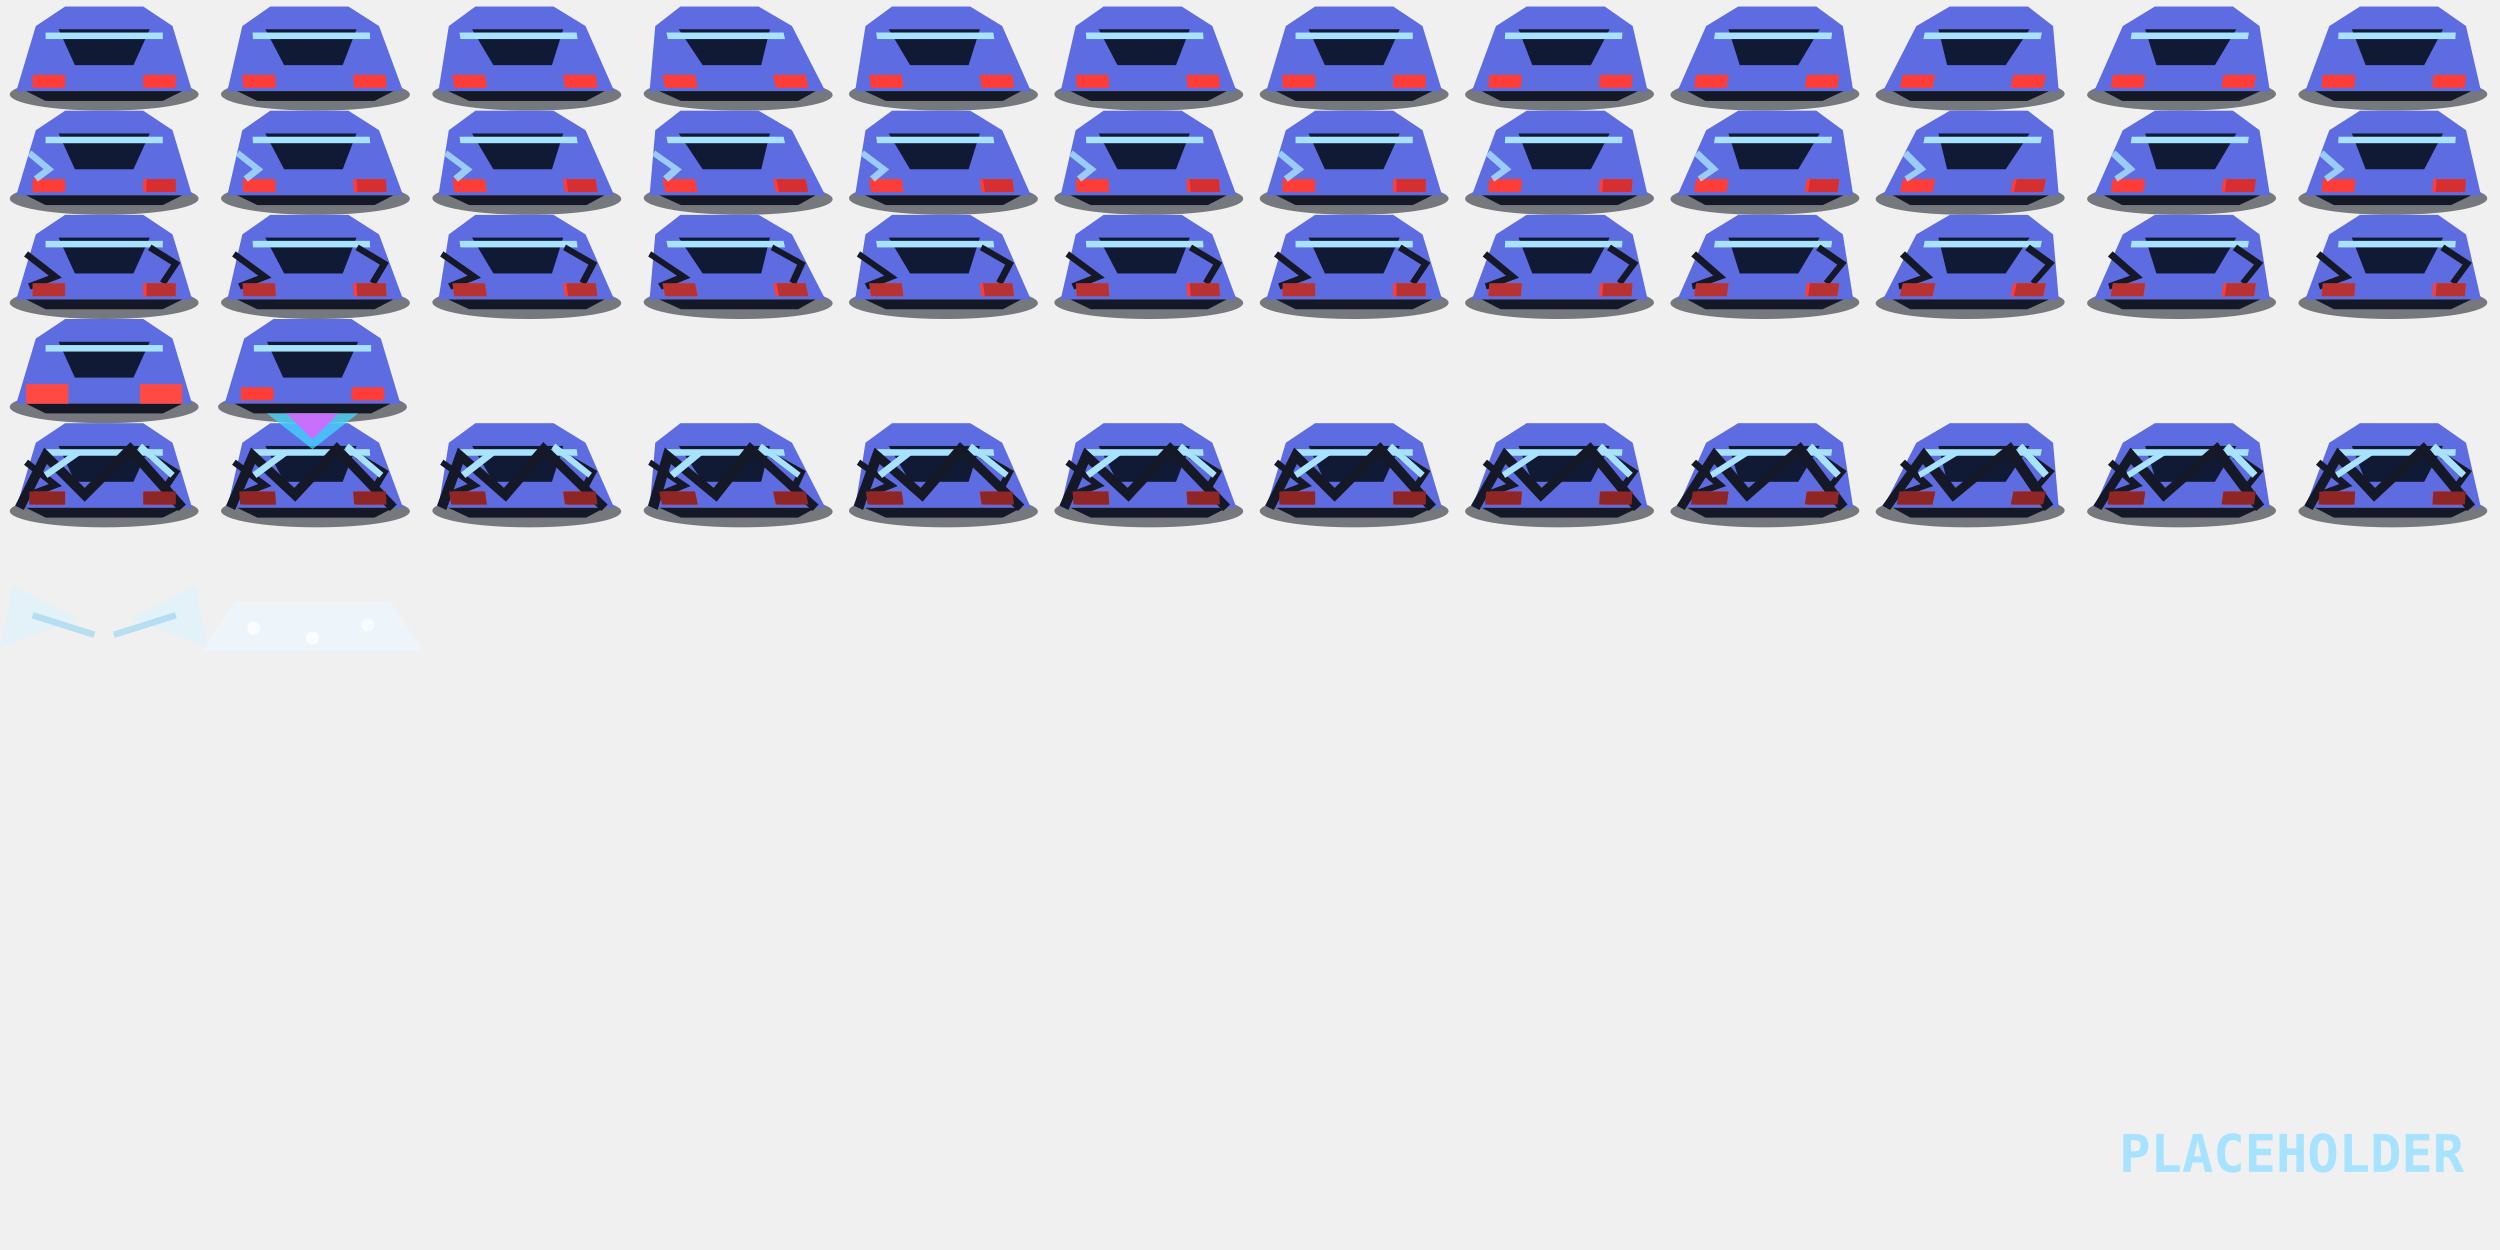
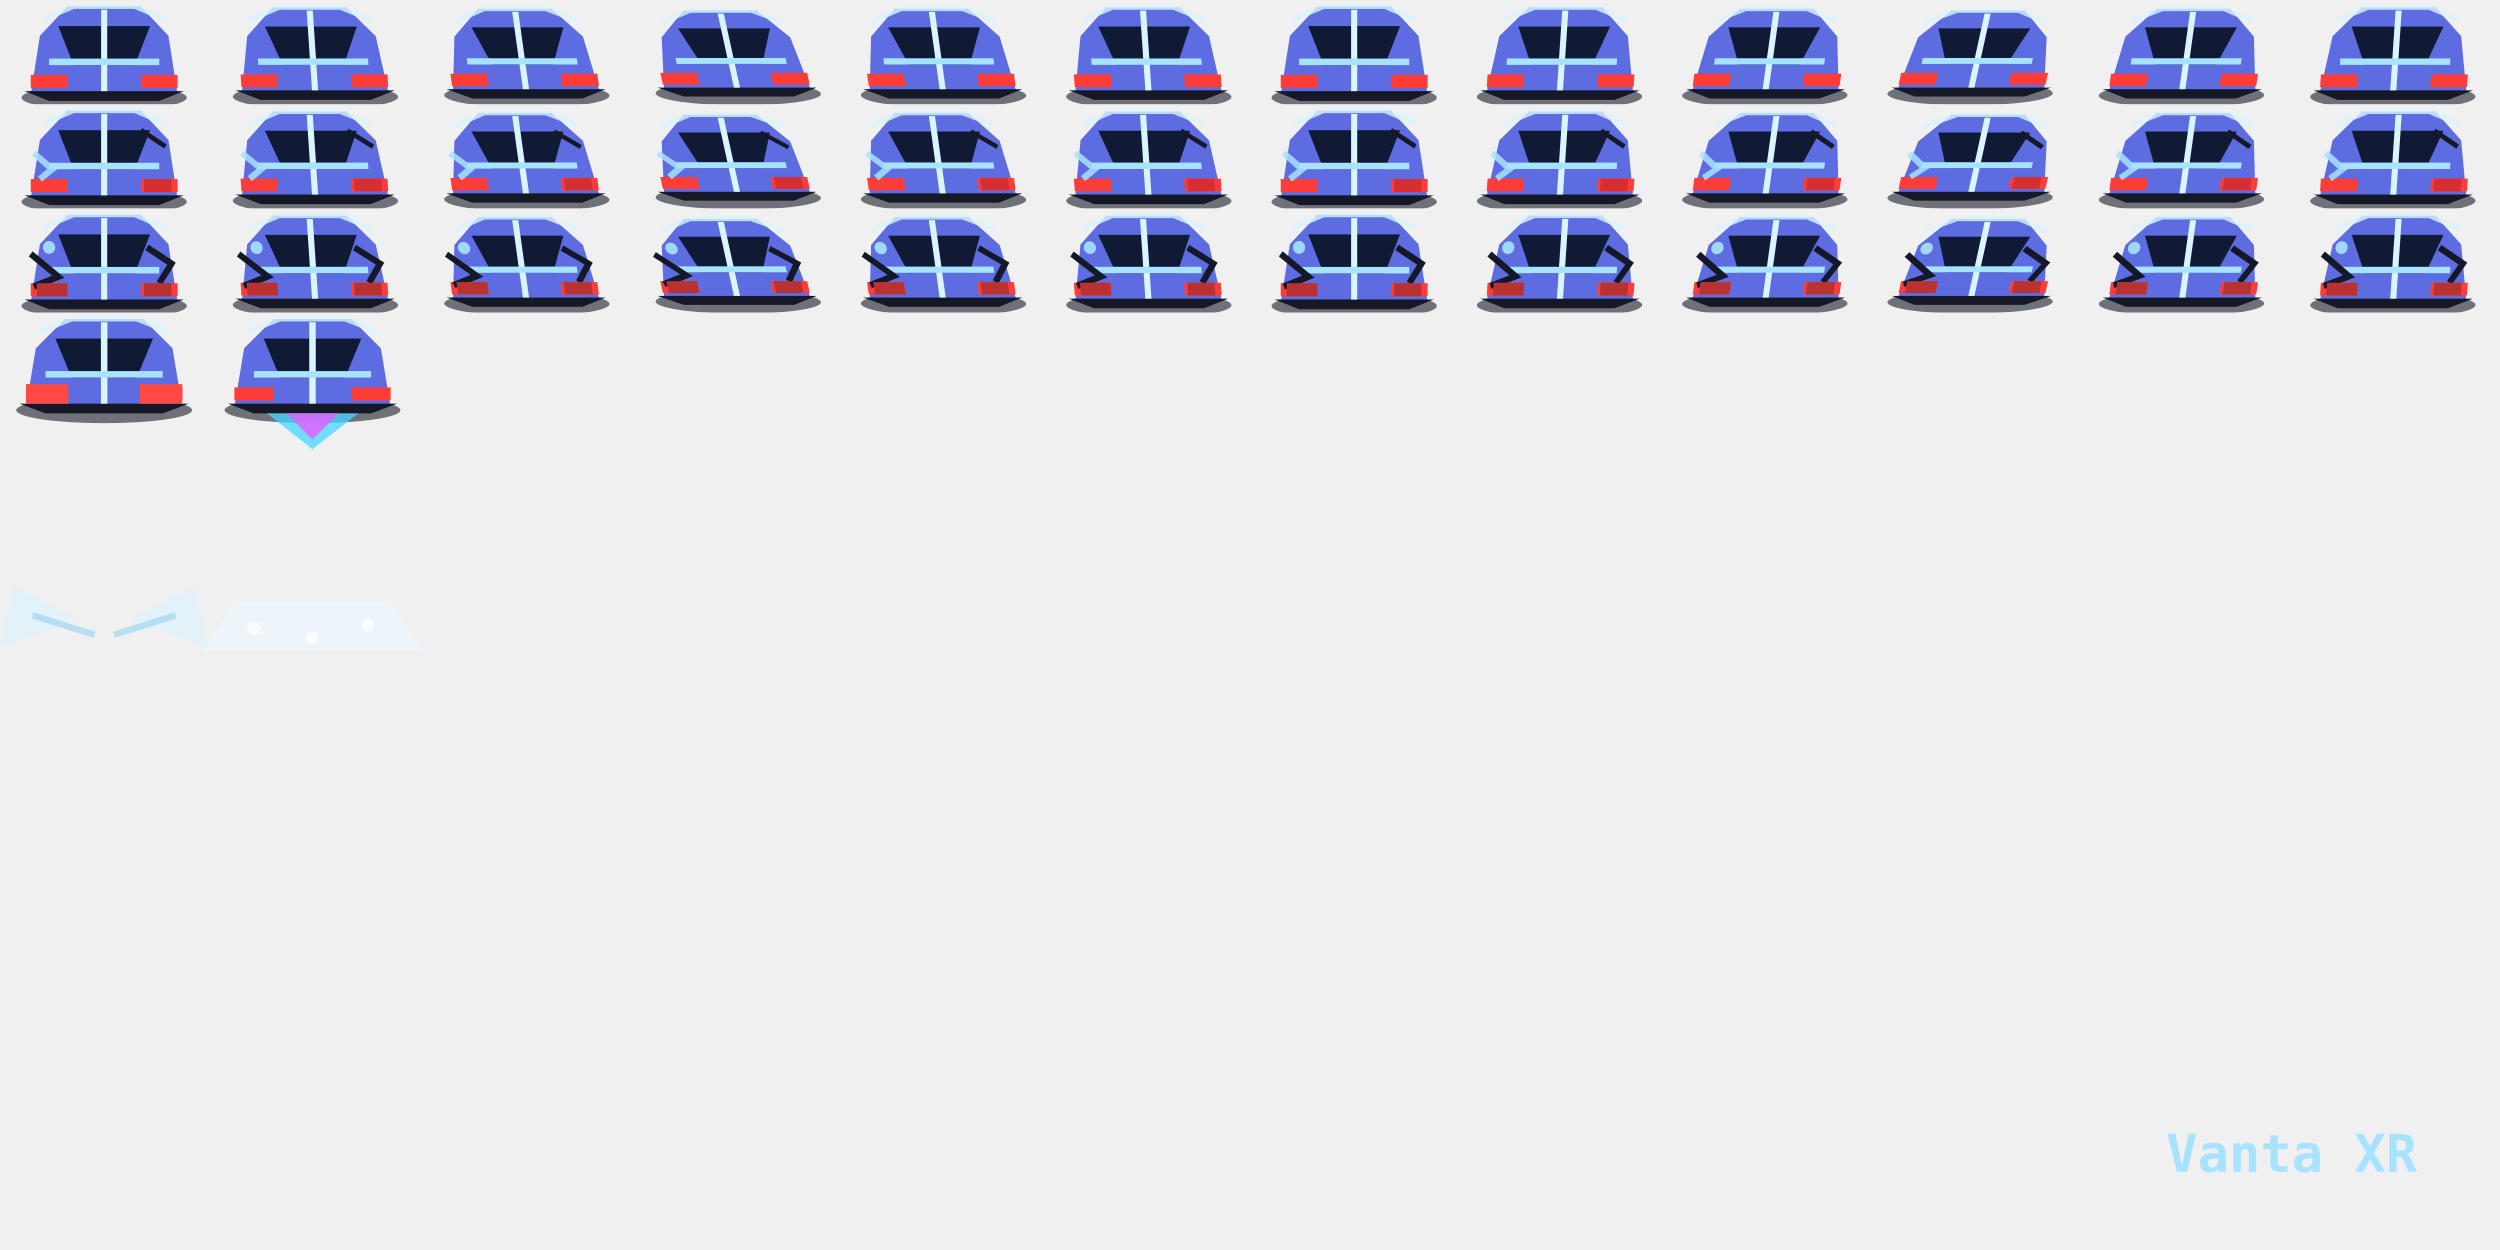
- <svg xmlns="http://www.w3.org/2000/svg" width="768" height="384" viewBox="0 0 768 384" role="img" aria-label="VibeGear2 placeholder art">
+ <svg xmlns="http://www.w3.org/2000/svg" width="768" height="384" viewBox="0 0 768 384" role="img" aria-label="Vanta XR production car sprite sheet">
  <rect width="768" height="384" fill="none" />
  <defs>
+     <clipPath id="car-cell-0">
+       <rect x="0" y="0" width="64" height="32" />
+     </clipPath>
+     <clipPath id="car-cell-1">
+       <rect x="64" y="0" width="64" height="32" />
+     </clipPath>
+     <clipPath id="car-cell-2">
+       <rect x="128" y="0" width="64" height="32" />
+     </clipPath>
+     <clipPath id="car-cell-3">
+       <rect x="192" y="0" width="64" height="32" />
+     </clipPath>
+     <clipPath id="car-cell-4">
+       <rect x="256" y="0" width="64" height="32" />
+     </clipPath>
+     <clipPath id="car-cell-5">
+       <rect x="320" y="0" width="64" height="32" />
+     </clipPath>
+     <clipPath id="car-cell-6">
+       <rect x="384" y="0" width="64" height="32" />
+     </clipPath>
+     <clipPath id="car-cell-7">
+       <rect x="448" y="0" width="64" height="32" />
+     </clipPath>
+     <clipPath id="car-cell-8">
+       <rect x="512" y="0" width="64" height="32" />
+     </clipPath>
+     <clipPath id="car-cell-9">
+       <rect x="576" y="0" width="64" height="32" />
+     </clipPath>
+     <clipPath id="car-cell-10">
+       <rect x="640" y="0" width="64" height="32" />
+     </clipPath>
+     <clipPath id="car-cell-11">
+       <rect x="704" y="0" width="64" height="32" />
+     </clipPath>
+     <clipPath id="car-cell-12">
+       <rect x="0" y="32" width="64" height="32" />
+     </clipPath>
+     <clipPath id="car-cell-13">
+       <rect x="64" y="32" width="64" height="32" />
+     </clipPath>
+     <clipPath id="car-cell-14">
+       <rect x="128" y="32" width="64" height="32" />
+     </clipPath>
+     <clipPath id="car-cell-15">
+       <rect x="192" y="32" width="64" height="32" />
+     </clipPath>
+     <clipPath id="car-cell-16">
+       <rect x="256" y="32" width="64" height="32" />
+     </clipPath>
+     <clipPath id="car-cell-17">
+       <rect x="320" y="32" width="64" height="32" />
+     </clipPath>
+     <clipPath id="car-cell-18">
+       <rect x="384" y="32" width="64" height="32" />
+     </clipPath>
+     <clipPath id="car-cell-19">
+       <rect x="448" y="32" width="64" height="32" />
+     </clipPath>
+     <clipPath id="car-cell-20">
+       <rect x="512" y="32" width="64" height="32" />
+     </clipPath>
+     <clipPath id="car-cell-21">
+       <rect x="576" y="32" width="64" height="32" />
+     </clipPath>
+     <clipPath id="car-cell-22">
+       <rect x="640" y="32" width="64" height="32" />
+     </clipPath>
+     <clipPath id="car-cell-23">
+       <rect x="704" y="32" width="64" height="32" />
+     </clipPath>
+     <clipPath id="car-cell-24">
+       <rect x="0" y="64" width="64" height="32" />
+     </clipPath>
+     <clipPath id="car-cell-25">
+       <rect x="64" y="64" width="64" height="32" />
+     </clipPath>
+     <clipPath id="car-cell-26">
+       <rect x="128" y="64" width="64" height="32" />
+     </clipPath>
+     <clipPath id="car-cell-27">
+       <rect x="192" y="64" width="64" height="32" />
+     </clipPath>
+     <clipPath id="car-cell-28">
+       <rect x="256" y="64" width="64" height="32" />
+     </clipPath>
+     <clipPath id="car-cell-29">
+       <rect x="320" y="64" width="64" height="32" />
+     </clipPath>
+     <clipPath id="car-cell-30">
+       <rect x="384" y="64" width="64" height="32" />
+     </clipPath>
+     <clipPath id="car-cell-31">
+       <rect x="448" y="64" width="64" height="32" />
+     </clipPath>
+     <clipPath id="car-cell-32">
+       <rect x="512" y="64" width="64" height="32" />
+     </clipPath>
+     <clipPath id="car-cell-33">
+       <rect x="576" y="64" width="64" height="32" />
+     </clipPath>
+     <clipPath id="car-cell-34">
+       <rect x="640" y="64" width="64" height="32" />
+     </clipPath>
+     <clipPath id="car-cell-35">
+       <rect x="704" y="64" width="64" height="32" />
+     </clipPath>
+     <clipPath id="car-cell-36">
+       <rect x="0" y="96" width="64" height="32" />
+     </clipPath>
+     <clipPath id="car-cell-37">
+       <rect x="64" y="96" width="64" height="32" />
+     </clipPath>
+     <clipPath id="car-cell-38">
+       <rect x="128" y="96" width="64" height="32" />
+     </clipPath>
+     <clipPath id="car-cell-39">
+       <rect x="192" y="96" width="64" height="32" />
+     </clipPath>
+     <clipPath id="car-cell-40">
+       <rect x="256" y="96" width="64" height="32" />
+     </clipPath>
+     <clipPath id="car-cell-41">
+       <rect x="320" y="96" width="64" height="32" />
+     </clipPath>
+     <clipPath id="car-cell-42">
+       <rect x="384" y="96" width="64" height="32" />
+     </clipPath>
+     <clipPath id="car-cell-43">
+       <rect x="448" y="96" width="64" height="32" />
+     </clipPath>
+     <clipPath id="car-cell-44">
+       <rect x="512" y="96" width="64" height="32" />
+     </clipPath>
+     <clipPath id="car-cell-45">
+       <rect x="576" y="96" width="64" height="32" />
+     </clipPath>
+     <clipPath id="car-cell-46">
+       <rect x="640" y="96" width="64" height="32" />
+     </clipPath>
+     <clipPath id="car-cell-47">
+       <rect x="704" y="96" width="64" height="32" />
+     </clipPath>
    <g id="shadow">
-       <ellipse cx="0" cy="13" rx="29" ry="5" fill="#10151f" opacity="0.55" />
+       <ellipse cx="0" cy="14" rx="27" ry="4" fill="#10151f" opacity="0.58" />
    </g>
    <g id="clean">
-       <path d="M-27 12 L27 12 L21 -8 L12 -14 L-12 -14 L-21 -8 Z" fill="#5d6ce1" />
-       <path d="M-14 -7 L14 -7 L9 4 L-9 4 Z" fill="#101a34" />
-       <path d="M-22 7 L-12 7 L-12 11 L-22 11 Z" fill="#ff3d38" />
-       <path d="M12 7 L22 7 L22 11 L12 11 Z" fill="#ff3d38" />
-       <path d="M-24 12 L-18 15 L18 15 L24 12 Z" fill="#141827" />
-       <path d="M-18 -5 L18 -5" stroke="#a7e3ff" stroke-width="2" />
+       <path d="M-24 13 L24 13 L21 -5 L12 -14 L-12 -14 L-21 -5 Z" fill="#5d6ce1" />
+       <path d="M-15 -8 L15 -8 L10 4 L-10 4 Z" fill="#101a34" />
+       <path d="M-9 -7 L9 -7 L6 3 L-6 3 Z" fill="#101a34" opacity="0.8" />
+       <path d="M-24 7 L-12 7 L-12 11 L-24 11 Z" fill="#ff3d38" />
+       <path d="M12 7 L24 7 L24 11 L12 11 Z" fill="#ff3d38" />
+       <path d="M-26 12 L-18 15 L18 15 L26 12 Z" fill="#141827" />
+       <path d="M0 -13 L0 12" stroke="#d9f5ff" stroke-width="2" />
+       <path d="M-18 3 L18 3" stroke="#a7e3ff" stroke-width="2" />
+       <path d="M-20 -10 L-10 -14 L10 -14 L20 -10" fill="none" stroke="#d9f5ff" stroke-width="1.5" opacity="0.8" />
    </g>
    <g id="dented">
      <use href="#clean" />
-       <path d="M-23 -1 L-17 4 L-21 7" fill="none" stroke="#a7e3ff" stroke-width="2" opacity="0.8" />
+       <path d="M-23 -1 L-17 4 L-21 7" fill="none" stroke="#a7e3ff" stroke-width="2" opacity="0.85" />
+       <path d="M12 -8 L20 -3" stroke="#141827" stroke-width="1.5" />
      <rect x="13" y="7" width="9" height="4" fill="#d72f31" />
    </g>
    <g id="battered">
      <use href="#clean" />
      <path d="M-24 -2 L-15 5 L-23 8" fill="none" stroke="#141827" stroke-width="2" />
      <path d="M14 -4 L22 1 L18 7" fill="none" stroke="#141827" stroke-width="2" />
+       <circle cx="-18" cy="-4" r="2" fill="#a7e3ff" opacity="0.9" />
      <rect x="-22" y="7" width="10" height="4" fill="#b83232" />
      <rect x="13" y="7" width="9" height="4" fill="#b83232" />
    </g>
    <g id="totaled">
      <use href="#battered" />
-       <path d="M-26 12 L-18 -4 L-6 8 L8 -6 L24 12" fill="none" stroke="#141827" stroke-width="3" />
-       <path d="M-18 2 L-8 -5 M11 -7 L21 2" stroke="#a7e3ff" stroke-width="2" />
+       <path d="M-27 12 L-18 -5 L-6 8 L8 -7 L25 12" fill="none" stroke="#141827" stroke-width="3" />
+       <path d="M-19 1 L-8 -6 M10 -8 L22 2" stroke="#a7e3ff" stroke-width="2" />
+       <path d="M-12 -11 L-2 -5 L10 -12" fill="none" stroke="#141827" stroke-width="2" />
      <rect x="-23" y="7" width="11" height="4" fill="#8f2626" />
      <rect x="12" y="7" width="10" height="4" fill="#8f2626" />
    </g>
    <g id="brake">
      <use href="#clean" />
      <rect x="-24" y="6" width="13" height="6" fill="#ff4a44" />
      <rect x="11" y="6" width="13" height="6" fill="#ff4a44" />
    </g>
    <g id="nitro">
      <use href="#clean" />
      <path d="M-14 15 L0 26 L14 15 Z" fill="#44d7ff" opacity="0.75" />
      <path d="M-8 15 L0 23 L8 15 Z" fill="#e75cff" opacity="0.8" />
    </g>
    <g id="wet-trail">
      <path d="M-28 4 L-8 14 L-32 23 Z" fill="#d8f4ff" opacity="0.55" />
      <path d="M28 4 L8 14 L32 23 Z" fill="#d8f4ff" opacity="0.55" />
      <path d="M-22 13 L-3 19 M22 13 L3 19" stroke="#9fd7ef" stroke-width="2" opacity="0.7" />
    </g>
    <g id="snow-trail">
      <path d="M-24 9 L24 9 L34 24 L-34 24 Z" fill="#edf7ff" opacity="0.64" />
      <circle cx="-18" cy="17" r="2" fill="#ffffff" opacity="0.7" />
      <circle cx="0" cy="20" r="2" fill="#ffffff" opacity="0.7" />
      <circle cx="17" cy="16" r="2" fill="#ffffff" opacity="0.7" />
    </g>
  </defs>
-   <g transform="translate(32 16) skewX(0)">
-     <use href="#shadow" />
-     <use href="#clean" />
-   </g>
-   <g transform="translate(96 16) skewX(4)">
-     <use href="#shadow" />
-     <use href="#clean" />
-   </g>
-   <g transform="translate(160 16) skewX(8)">
-     <use href="#shadow" />
-     <use href="#clean" />
-   </g>
-   <g transform="translate(224 16) skewX(12)">
-     <use href="#shadow" />
-     <use href="#clean" />
-   </g>
-   <g transform="translate(288 16) skewX(8)">
-     <use href="#shadow" />
-     <use href="#clean" />
-   </g>
-   <g transform="translate(352 16) skewX(4)">
-     <use href="#shadow" />
-     <use href="#clean" />
-   </g>
-   <g transform="translate(416 16) skewX(0)">
-     <use href="#shadow" />
-     <use href="#clean" />
-   </g>
-   <g transform="translate(480 16) skewX(-4)">
-     <use href="#shadow" />
-     <use href="#clean" />
-   </g>
-   <g transform="translate(544 16) skewX(-8)">
-     <use href="#shadow" />
-     <use href="#clean" />
-   </g>
-   <g transform="translate(608 16) skewX(-12)">
-     <use href="#shadow" />
-     <use href="#clean" />
-   </g>
-   <g transform="translate(672 16) skewX(-8)">
-     <use href="#shadow" />
-     <use href="#clean" />
-   </g>
-   <g transform="translate(736 16) skewX(-4)">
-     <use href="#shadow" />
-     <use href="#clean" />
-   </g>
-   <g transform="translate(32 48) skewX(0)">
-     <use href="#shadow" />
-     <use href="#dented" />
-   </g>
-   <g transform="translate(96 48) skewX(4)">
-     <use href="#shadow" />
-     <use href="#dented" />
-   </g>
-   <g transform="translate(160 48) skewX(8)">
-     <use href="#shadow" />
-     <use href="#dented" />
-   </g>
-   <g transform="translate(224 48) skewX(12)">
-     <use href="#shadow" />
-     <use href="#dented" />
-   </g>
-   <g transform="translate(288 48) skewX(8)">
-     <use href="#shadow" />
-     <use href="#dented" />
-   </g>
-   <g transform="translate(352 48) skewX(4)">
-     <use href="#shadow" />
-     <use href="#dented" />
-   </g>
-   <g transform="translate(416 48) skewX(0)">
-     <use href="#shadow" />
-     <use href="#dented" />
-   </g>
-   <g transform="translate(480 48) skewX(-4)">
-     <use href="#shadow" />
-     <use href="#dented" />
-   </g>
-   <g transform="translate(544 48) skewX(-8)">
-     <use href="#shadow" />
-     <use href="#dented" />
-   </g>
-   <g transform="translate(608 48) skewX(-12)">
-     <use href="#shadow" />
-     <use href="#dented" />
-   </g>
-   <g transform="translate(672 48) skewX(-8)">
-     <use href="#shadow" />
-     <use href="#dented" />
-   </g>
-   <g transform="translate(736 48) skewX(-4)">
-     <use href="#shadow" />
-     <use href="#dented" />
-   </g>
-   <g transform="translate(32 80) skewX(0)">
-     <use href="#shadow" />
-     <use href="#battered" />
-   </g>
-   <g transform="translate(96 80) skewX(4)">
-     <use href="#shadow" />
-     <use href="#battered" />
-   </g>
-   <g transform="translate(160 80) skewX(8)">
-     <use href="#shadow" />
-     <use href="#battered" />
-   </g>
-   <g transform="translate(224 80) skewX(12)">
-     <use href="#shadow" />
-     <use href="#battered" />
-   </g>
-   <g transform="translate(288 80) skewX(8)">
-     <use href="#shadow" />
-     <use href="#battered" />
-   </g>
-   <g transform="translate(352 80) skewX(4)">
-     <use href="#shadow" />
-     <use href="#battered" />
-   </g>
-   <g transform="translate(416 80) skewX(0)">
-     <use href="#shadow" />
-     <use href="#battered" />
-   </g>
-   <g transform="translate(480 80) skewX(-4)">
-     <use href="#shadow" />
-     <use href="#battered" />
-   </g>
-   <g transform="translate(544 80) skewX(-8)">
-     <use href="#shadow" />
-     <use href="#battered" />
-   </g>
-   <g transform="translate(608 80) skewX(-12)">
-     <use href="#shadow" />
-     <use href="#battered" />
-   </g>
-   <g transform="translate(672 80) skewX(-8)">
-     <use href="#shadow" />
-     <use href="#battered" />
-   </g>
-   <g transform="translate(736 80) skewX(-4)">
-     <use href="#shadow" />
-     <use href="#battered" />
-   </g>
-   <g transform="translate(32 144) skewX(0)">
-     <use href="#shadow" />
-     <use href="#totaled" />
-   </g>
-   <g transform="translate(96 144) skewX(4)">
-     <use href="#shadow" />
-     <use href="#totaled" />
-   </g>
-   <g transform="translate(160 144) skewX(8)">
-     <use href="#shadow" />
-     <use href="#totaled" />
-   </g>
-   <g transform="translate(224 144) skewX(12)">
-     <use href="#shadow" />
-     <use href="#totaled" />
-   </g>
-   <g transform="translate(288 144) skewX(8)">
-     <use href="#shadow" />
-     <use href="#totaled" />
-   </g>
-   <g transform="translate(352 144) skewX(4)">
-     <use href="#shadow" />
-     <use href="#totaled" />
-   </g>
-   <g transform="translate(416 144) skewX(0)">
-     <use href="#shadow" />
-     <use href="#totaled" />
-   </g>
-   <g transform="translate(480 144) skewX(-4)">
-     <use href="#shadow" />
-     <use href="#totaled" />
-   </g>
-   <g transform="translate(544 144) skewX(-8)">
-     <use href="#shadow" />
-     <use href="#totaled" />
-   </g>
-   <g transform="translate(608 144) skewX(-12)">
-     <use href="#shadow" />
-     <use href="#totaled" />
-   </g>
-   <g transform="translate(672 144) skewX(-8)">
-     <use href="#shadow" />
-     <use href="#totaled" />
-   </g>
-   <g transform="translate(736 144) skewX(-4)">
-     <use href="#shadow" />
-     <use href="#totaled" />
+   <g clip-path="url(#car-cell-0)">
+     <g transform="translate(32 16) scale(0.94 1) skewX(0)">
+       <use href="#shadow" />
+       <use href="#clean" />
+     </g>
+   </g>
+   <g clip-path="url(#car-cell-1)">
+     <g transform="translate(96 16) scale(0.94 0.98) skewX(4)">
+       <use href="#shadow" />
+       <use href="#clean" />
+     </g>
+   </g>
+   <g clip-path="url(#car-cell-2)">
+     <g transform="translate(160 16) scale(0.94 0.95) skewX(8)">
+       <use href="#shadow" />
+       <use href="#clean" />
+     </g>
+   </g>
+   <g clip-path="url(#car-cell-3)">
+     <g transform="translate(224 16) scale(0.94 0.91) skewX(12)">
+       <use href="#shadow" />
+       <use href="#clean" />
+     </g>
+   </g>
+   <g clip-path="url(#car-cell-4)">
+     <g transform="translate(288 16) scale(0.94 0.95) skewX(8)">
+       <use href="#shadow" />
+       <use href="#clean" />
+     </g>
+   </g>
+   <g clip-path="url(#car-cell-5)">
+     <g transform="translate(352 16) scale(0.94 0.98) skewX(4)">
+       <use href="#shadow" />
+       <use href="#clean" />
+     </g>
+   </g>
+   <g clip-path="url(#car-cell-6)">
+     <g transform="translate(416 16) scale(0.94 1) skewX(0)">
+       <use href="#shadow" />
+       <use href="#clean" />
+     </g>
+   </g>
+   <g clip-path="url(#car-cell-7)">
+     <g transform="translate(480 16) scale(0.94 0.98) skewX(-4)">
+       <use href="#shadow" />
+       <use href="#clean" />
+     </g>
+   </g>
+   <g clip-path="url(#car-cell-8)">
+     <g transform="translate(544 16) scale(0.94 0.95) skewX(-8)">
+       <use href="#shadow" />
+       <use href="#clean" />
+     </g>
+   </g>
+   <g clip-path="url(#car-cell-9)">
+     <g transform="translate(608 16) scale(0.94 0.91) skewX(-12)">
+       <use href="#shadow" />
+       <use href="#clean" />
+     </g>
+   </g>
+   <g clip-path="url(#car-cell-10)">
+     <g transform="translate(672 16) scale(0.94 0.95) skewX(-8)">
+       <use href="#shadow" />
+       <use href="#clean" />
+     </g>
+   </g>
+   <g clip-path="url(#car-cell-11)">
+     <g transform="translate(736 16) scale(0.94 0.98) skewX(-4)">
+       <use href="#shadow" />
+       <use href="#clean" />
+     </g>
+   </g>
+   <g clip-path="url(#car-cell-12)">
+     <g transform="translate(32 48) scale(0.94 1) skewX(0)">
+       <use href="#shadow" />
+       <use href="#dented" />
+     </g>
+   </g>
+   <g clip-path="url(#car-cell-13)">
+     <g transform="translate(96 48) scale(0.94 0.98) skewX(4)">
+       <use href="#shadow" />
+       <use href="#dented" />
+     </g>
+   </g>
+   <g clip-path="url(#car-cell-14)">
+     <g transform="translate(160 48) scale(0.94 0.95) skewX(8)">
+       <use href="#shadow" />
+       <use href="#dented" />
+     </g>
+   </g>
+   <g clip-path="url(#car-cell-15)">
+     <g transform="translate(224 48) scale(0.94 0.91) skewX(12)">
+       <use href="#shadow" />
+       <use href="#dented" />
+     </g>
+   </g>
+   <g clip-path="url(#car-cell-16)">
+     <g transform="translate(288 48) scale(0.94 0.95) skewX(8)">
+       <use href="#shadow" />
+       <use href="#dented" />
+     </g>
+   </g>
+   <g clip-path="url(#car-cell-17)">
+     <g transform="translate(352 48) scale(0.94 0.98) skewX(4)">
+       <use href="#shadow" />
+       <use href="#dented" />
+     </g>
+   </g>
+   <g clip-path="url(#car-cell-18)">
+     <g transform="translate(416 48) scale(0.94 1) skewX(0)">
+       <use href="#shadow" />
+       <use href="#dented" />
+     </g>
+   </g>
+   <g clip-path="url(#car-cell-19)">
+     <g transform="translate(480 48) scale(0.94 0.98) skewX(-4)">
+       <use href="#shadow" />
+       <use href="#dented" />
+     </g>
+   </g>
+   <g clip-path="url(#car-cell-20)">
+     <g transform="translate(544 48) scale(0.94 0.95) skewX(-8)">
+       <use href="#shadow" />
+       <use href="#dented" />
+     </g>
+   </g>
+   <g clip-path="url(#car-cell-21)">
+     <g transform="translate(608 48) scale(0.94 0.91) skewX(-12)">
+       <use href="#shadow" />
+       <use href="#dented" />
+     </g>
+   </g>
+   <g clip-path="url(#car-cell-22)">
+     <g transform="translate(672 48) scale(0.94 0.95) skewX(-8)">
+       <use href="#shadow" />
+       <use href="#dented" />
+     </g>
+   </g>
+   <g clip-path="url(#car-cell-23)">
+     <g transform="translate(736 48) scale(0.94 0.98) skewX(-4)">
+       <use href="#shadow" />
+       <use href="#dented" />
+     </g>
+   </g>
+   <g clip-path="url(#car-cell-24)">
+     <g transform="translate(32 80) scale(0.94 1) skewX(0)">
+       <use href="#shadow" />
+       <use href="#battered" />
+     </g>
+   </g>
+   <g clip-path="url(#car-cell-25)">
+     <g transform="translate(96 80) scale(0.94 0.98) skewX(4)">
+       <use href="#shadow" />
+       <use href="#battered" />
+     </g>
+   </g>
+   <g clip-path="url(#car-cell-26)">
+     <g transform="translate(160 80) scale(0.94 0.95) skewX(8)">
+       <use href="#shadow" />
+       <use href="#battered" />
+     </g>
+   </g>
+   <g clip-path="url(#car-cell-27)">
+     <g transform="translate(224 80) scale(0.94 0.91) skewX(12)">
+       <use href="#shadow" />
+       <use href="#battered" />
+     </g>
+   </g>
+   <g clip-path="url(#car-cell-28)">
+     <g transform="translate(288 80) scale(0.94 0.95) skewX(8)">
+       <use href="#shadow" />
+       <use href="#battered" />
+     </g>
+   </g>
+   <g clip-path="url(#car-cell-29)">
+     <g transform="translate(352 80) scale(0.94 0.98) skewX(4)">
+       <use href="#shadow" />
+       <use href="#battered" />
+     </g>
+   </g>
+   <g clip-path="url(#car-cell-30)">
+     <g transform="translate(416 80) scale(0.94 1) skewX(0)">
+       <use href="#shadow" />
+       <use href="#battered" />
+     </g>
+   </g>
+   <g clip-path="url(#car-cell-31)">
+     <g transform="translate(480 80) scale(0.94 0.98) skewX(-4)">
+       <use href="#shadow" />
+       <use href="#battered" />
+     </g>
+   </g>
+   <g clip-path="url(#car-cell-32)">
+     <g transform="translate(544 80) scale(0.94 0.95) skewX(-8)">
+       <use href="#shadow" />
+       <use href="#battered" />
+     </g>
+   </g>
+   <g clip-path="url(#car-cell-33)">
+     <g transform="translate(608 80) scale(0.94 0.91) skewX(-12)">
+       <use href="#shadow" />
+       <use href="#battered" />
+     </g>
+   </g>
+   <g clip-path="url(#car-cell-34)">
+     <g transform="translate(672 80) scale(0.94 0.95) skewX(-8)">
+       <use href="#shadow" />
+       <use href="#battered" />
+     </g>
+   </g>
+   <g clip-path="url(#car-cell-35)">
+     <g transform="translate(736 80) scale(0.94 0.98) skewX(-4)">
+       <use href="#shadow" />
+       <use href="#battered" />
+     </g>
+   </g>
+   <g clip-path="url(#car-cell-36)">
+     <g transform="translate(32 144) scale(0.94 1) skewX(0)">
+       <use href="#shadow" />
+       <use href="#totaled" />
+     </g>
+   </g>
+   <g clip-path="url(#car-cell-37)">
+     <g transform="translate(96 144) scale(0.94 0.98) skewX(4)">
+       <use href="#shadow" />
+       <use href="#totaled" />
+     </g>
+   </g>
+   <g clip-path="url(#car-cell-38)">
+     <g transform="translate(160 144) scale(0.94 0.95) skewX(8)">
+       <use href="#shadow" />
+       <use href="#totaled" />
+     </g>
+   </g>
+   <g clip-path="url(#car-cell-39)">
+     <g transform="translate(224 144) scale(0.94 0.91) skewX(12)">
+       <use href="#shadow" />
+       <use href="#totaled" />
+     </g>
+   </g>
+   <g clip-path="url(#car-cell-40)">
+     <g transform="translate(288 144) scale(0.94 0.95) skewX(8)">
+       <use href="#shadow" />
+       <use href="#totaled" />
+     </g>
+   </g>
+   <g clip-path="url(#car-cell-41)">
+     <g transform="translate(352 144) scale(0.94 0.98) skewX(4)">
+       <use href="#shadow" />
+       <use href="#totaled" />
+     </g>
+   </g>
+   <g clip-path="url(#car-cell-42)">
+     <g transform="translate(416 144) scale(0.94 1) skewX(0)">
+       <use href="#shadow" />
+       <use href="#totaled" />
+     </g>
+   </g>
+   <g clip-path="url(#car-cell-43)">
+     <g transform="translate(480 144) scale(0.94 0.98) skewX(-4)">
+       <use href="#shadow" />
+       <use href="#totaled" />
+     </g>
+   </g>
+   <g clip-path="url(#car-cell-44)">
+     <g transform="translate(544 144) scale(0.94 0.95) skewX(-8)">
+       <use href="#shadow" />
+       <use href="#totaled" />
+     </g>
+   </g>
+   <g clip-path="url(#car-cell-45)">
+     <g transform="translate(608 144) scale(0.94 0.91) skewX(-12)">
+       <use href="#shadow" />
+       <use href="#totaled" />
+     </g>
+   </g>
+   <g clip-path="url(#car-cell-46)">
+     <g transform="translate(672 144) scale(0.94 0.95) skewX(-8)">
+       <use href="#shadow" />
+       <use href="#totaled" />
+     </g>
+   </g>
+   <g clip-path="url(#car-cell-47)">
+     <g transform="translate(736 144) scale(0.94 0.98) skewX(-4)">
+       <use href="#shadow" />
+       <use href="#totaled" />
+     </g>
  </g>
  <g transform="translate(32 112)">
    <use href="#shadow" />
    <use href="#brake" />
  </g>
  <g transform="translate(96 112)">
    <use href="#shadow" />
    <use href="#nitro" />
  </g>
  <g transform="translate(32 176)">
    <use href="#wet-trail" />
  </g>
  <g transform="translate(96 176)">
    <use href="#snow-trail" />
  </g>
-   <text x="704" y="360" text-anchor="middle" font-family="monospace" font-size="16" font-weight="700" fill="#a7e3ff">PLACEHOLDER</text>
+   <text x="704" y="360" text-anchor="middle" font-family="monospace" font-size="16" font-weight="700" fill="#a7e3ff">Vanta XR</text>
</svg>
